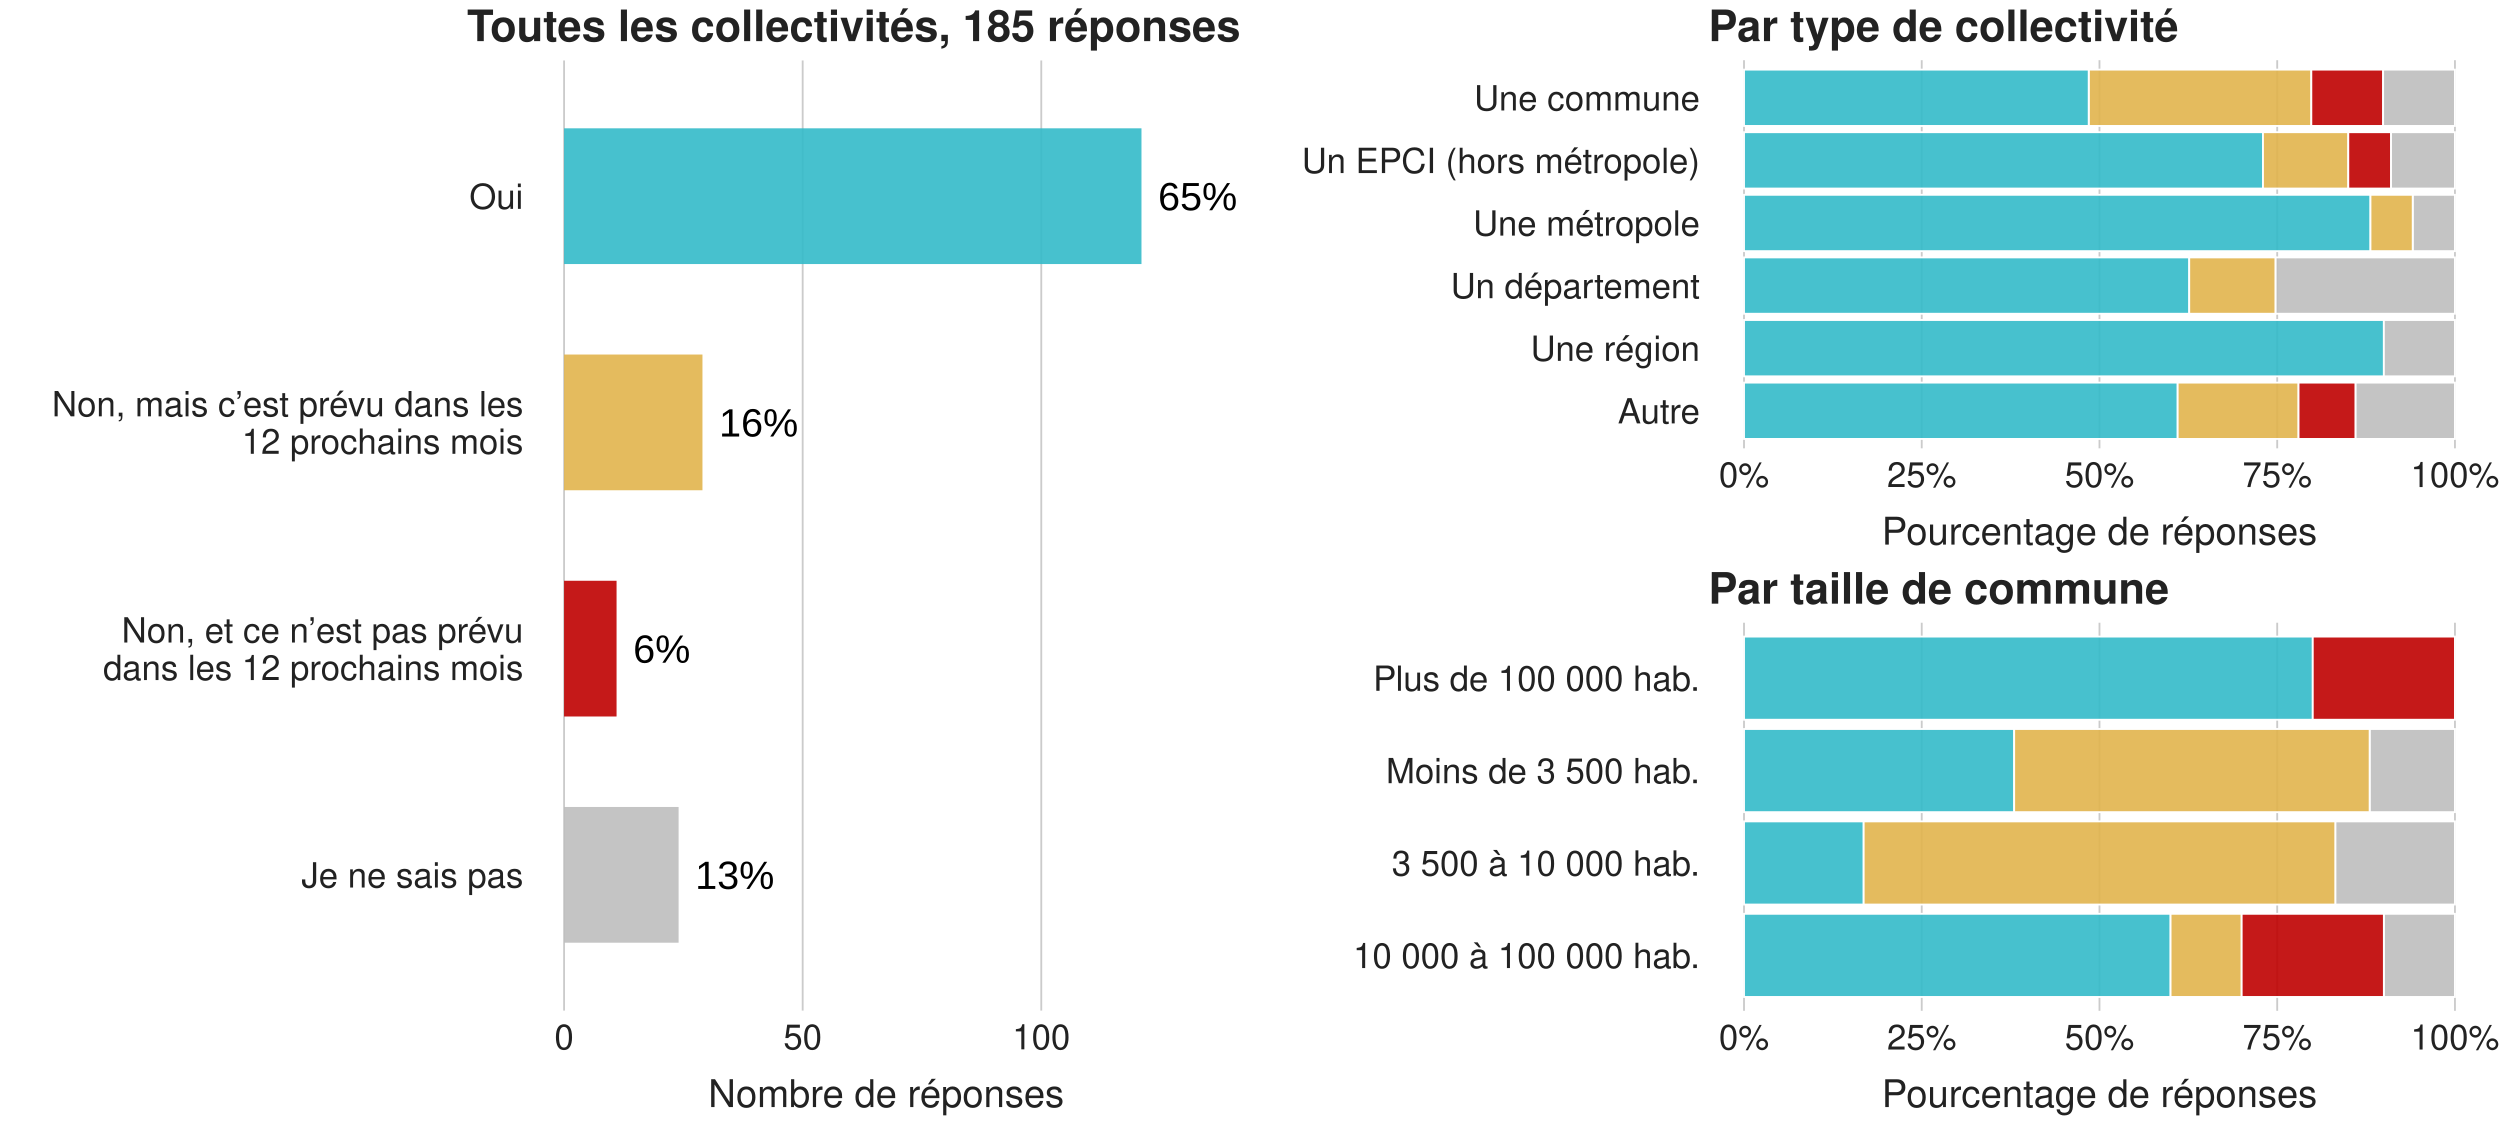
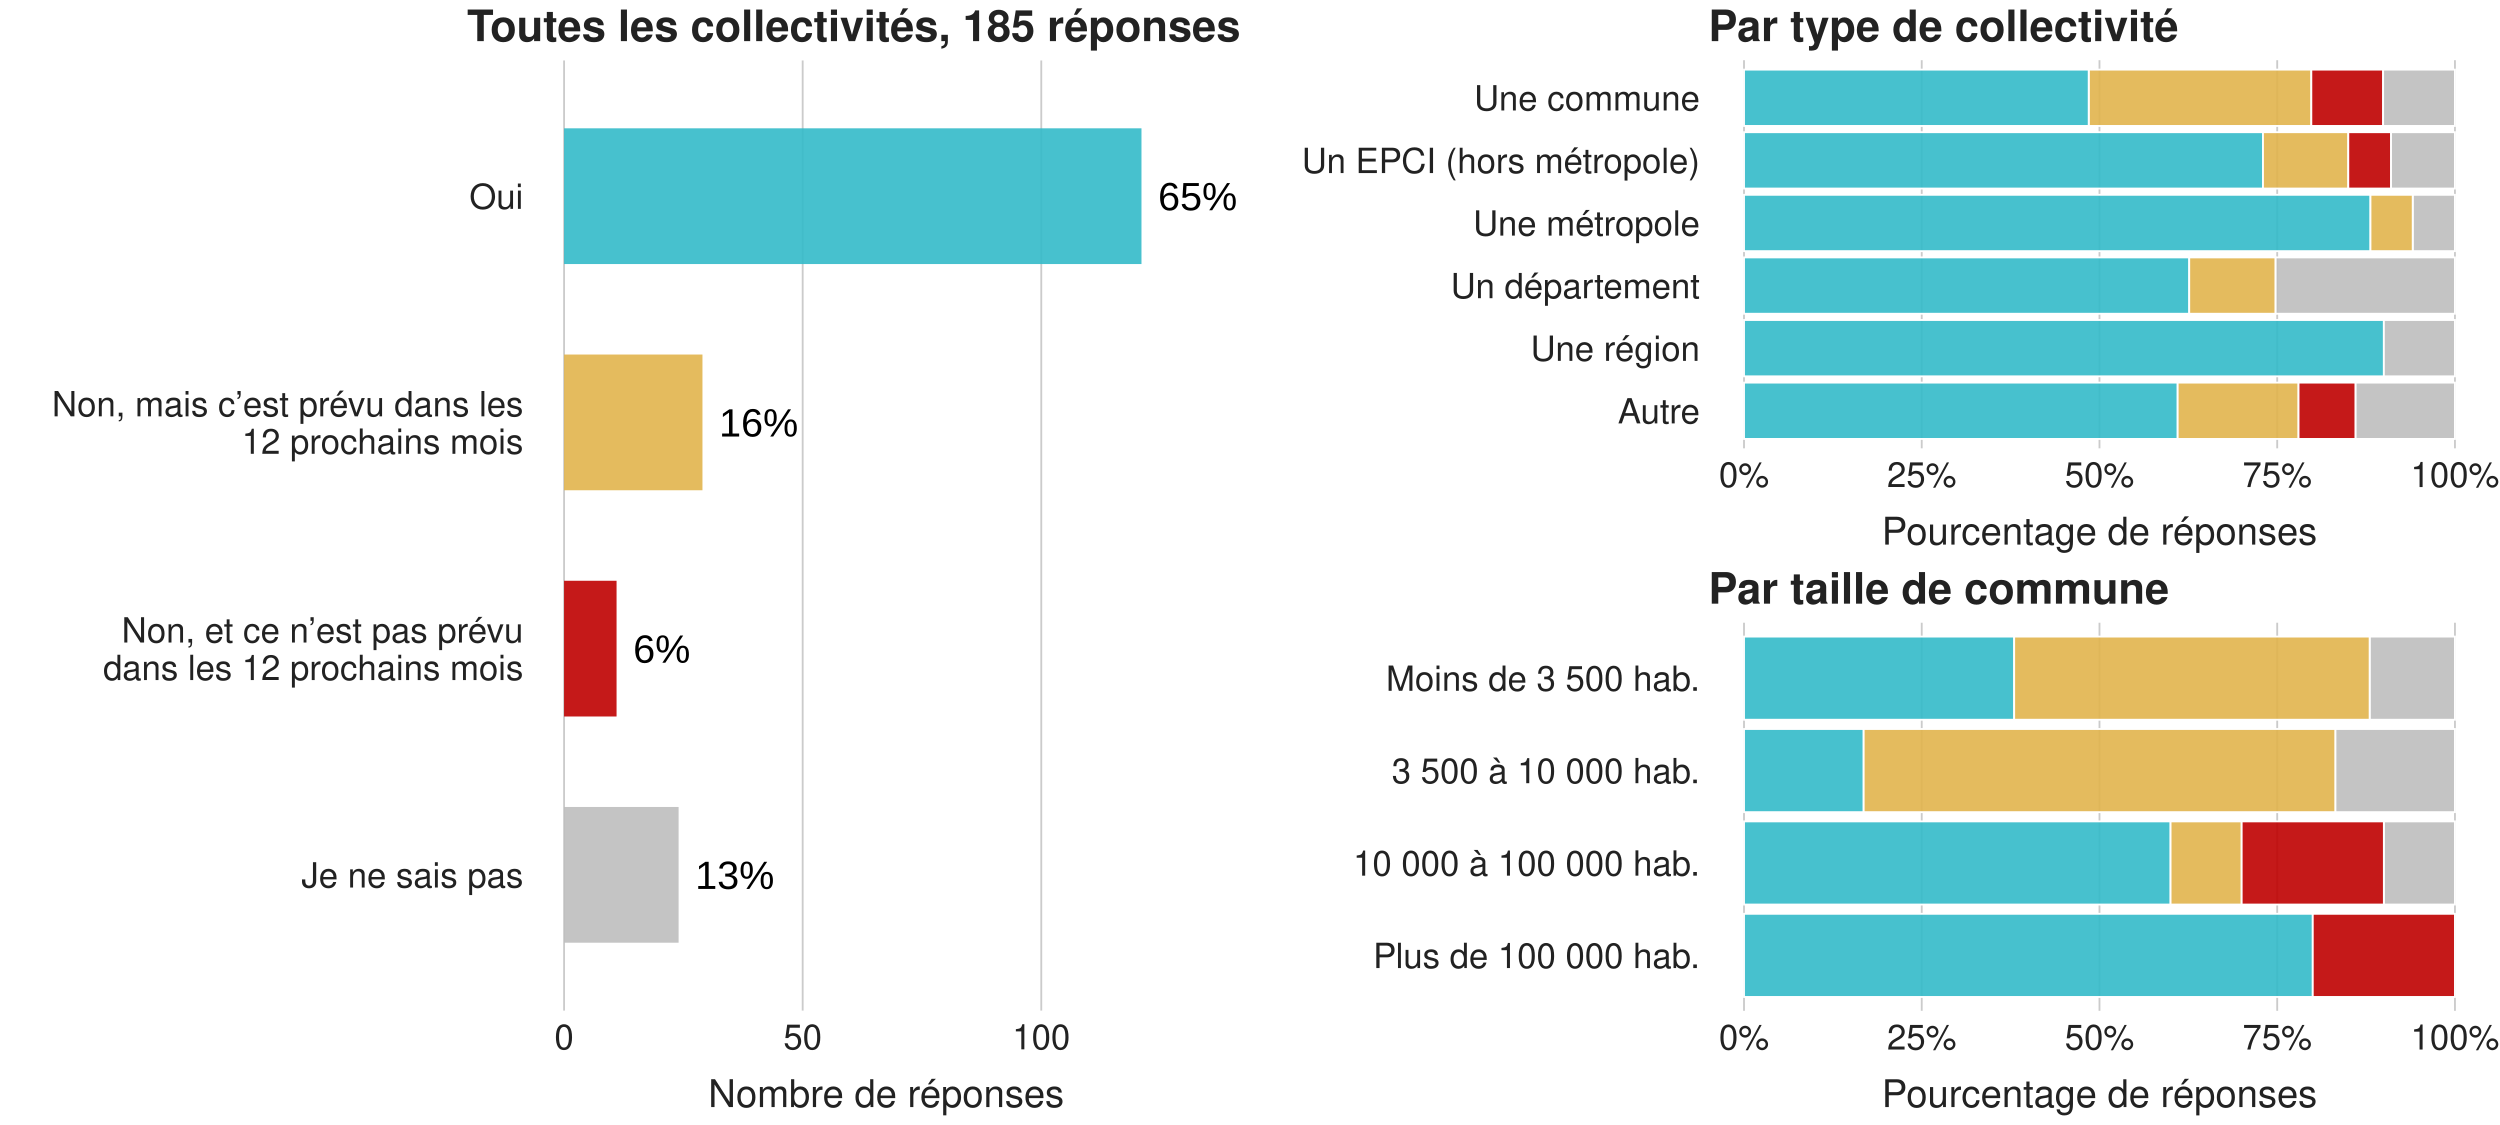
<svg xmlns="http://www.w3.org/2000/svg" class="svglite" width="1440.00pt" height="648.00pt" viewBox="0 0 1440.00 648.00">
  <defs>
    <style type="text/css">
    .svglite line, .svglite polyline, .svglite polygon, .svglite path, .svglite rect, .svglite circle {
      fill: none;
      stroke: #000000;
      stroke-linecap: round;
      stroke-linejoin: round;
      stroke-miterlimit: 10.00;
    }
    .svglite text {
      white-space: pre;
    }
  </style>
  </defs>
  <rect width="100%" height="100%" style="stroke: none; fill: #FFFFFF;" />
  <defs>
    <clipPath id="cpMC4wMHwxNDQwLjAwfDAuMDB8NjQ4LjAw">
      <rect x="0.00" y="0.00" width="1440.00" height="648.00" />
    </clipPath>
  </defs>
  <g clip-path="url(#cpMC4wMHwxNDQwLjAwfDAuMDB8NjQ4LjAw)">
</g>
  <defs>
    <clipPath id="cpMC4wMHw3MjAuMDB8MC4wMHw2NDguMDA=">
      <rect x="0.00" y="0.00" width="720.00" height="648.00" />
    </clipPath>
  </defs>
  <g clip-path="url(#cpMC4wMHw3MjAuMDB8MC4wMHw2NDguMDA=)">
    <rect x="0.00" y="0.00" width="720.00" height="648.00" style="stroke-width: 1.07; stroke: #FFFFFF; fill: #FFFFFF;" />
  </g>
  <g clip-path="url(#cpMC4wMHwxNDQwLjAwfDAuMDB8NjQ4LjAw)">
</g>
  <defs>
    <clipPath id="cpMzA2LjM2fDcxNC41MnwzNC44MXw1ODIuMTA=">
      <rect x="306.36" y="34.81" width="408.16" height="547.29" />
    </clipPath>
  </defs>
  <g clip-path="url(#cpMzA2LjM2fDcxNC41MnwzNC44MXw1ODIuMTA=)">
    <polyline points="324.91,582.10 324.91,34.81 " style="stroke-width: 1.07; stroke: #CBCBCB; stroke-linecap: butt;" />
    <polyline points="462.34,582.10 462.34,34.81 " style="stroke-width: 1.07; stroke: #CBCBCB; stroke-linecap: butt;" />
    <polyline points="599.77,582.10 599.77,34.81 " style="stroke-width: 1.07; stroke: #CBCBCB; stroke-linecap: butt;" />
    <rect x="324.91" y="73.91" width="332.58" height="78.18" style="stroke-width: 2.13; stroke: none; stroke-linecap: butt; stroke-linejoin: miter; fill: #33BBC9; fill-opacity: 0.90;" />
    <rect x="324.91" y="464.82" width="65.97" height="78.18" style="stroke-width: 2.13; stroke: none; stroke-linecap: butt; stroke-linejoin: miter; fill: #BEBEBE; fill-opacity: 0.90;" />
    <rect x="324.91" y="204.21" width="79.71" height="78.18" style="stroke-width: 2.13; stroke: none; stroke-linecap: butt; stroke-linejoin: miter; fill: #E1B44D; fill-opacity: 0.90;" />
    <rect x="324.91" y="334.52" width="30.23" height="78.18" style="stroke-width: 2.13; stroke: none; stroke-linecap: butt; stroke-linejoin: miter; fill: #BF0001; fill-opacity: 0.90;" />
    <polygon points="662.40,124.72 710.20,124.72 710.12,124.72 710.46,124.71 710.81,124.64 711.13,124.51 711.43,124.34 711.70,124.12 711.93,123.86 712.12,123.57 712.25,123.25 712.34,122.91 712.36,122.56 712.36,122.56 712.36,103.43 712.36,103.43 712.34,103.09 712.25,102.75 712.12,102.43 711.93,102.14 711.70,101.88 711.43,101.66 711.13,101.48 710.81,101.36 710.46,101.29 710.20,101.27 662.40,101.27 662.66,101.29 662.31,101.27 661.96,101.32 661.63,101.41 661.32,101.56 661.03,101.76 660.78,102.00 660.57,102.28 660.41,102.59 660.30,102.92 660.24,103.26 660.24,103.43 660.24,122.56 660.24,122.39 660.24,122.74 660.30,123.08 660.41,123.41 660.57,123.72 660.78,124.00 661.03,124.24 661.32,124.43 661.63,124.58 661.96,124.68 662.31,124.72 " style="stroke-width: nan; stroke: none; fill: #FFFFFF;" />
    <text x="667.06" y="121.12" style="font-size: 22.76px; font-family: &quot;Arial&quot;;" textLength="44.93px" lengthAdjust="spacingAndGlyphs">65%</text>
    <polygon points="395.78,515.64 443.59,515.64 443.51,515.64 443.85,515.63 444.19,515.56 444.52,515.43 444.82,515.26 445.09,515.04 445.32,514.78 445.50,514.49 445.64,514.17 445.72,513.83 445.75,513.48 445.75,513.48 445.75,494.35 445.75,494.35 445.72,494.01 445.64,493.67 445.50,493.35 445.32,493.05 445.09,492.79 444.82,492.57 444.52,492.40 444.19,492.28 443.85,492.21 443.59,492.19 395.78,492.19 396.04,492.21 395.70,492.19 395.35,492.24 395.02,492.33 394.70,492.48 394.42,492.68 394.17,492.92 393.96,493.20 393.80,493.50 393.69,493.83 393.63,494.18 393.62,494.35 393.62,513.48 393.63,513.31 393.63,513.66 393.69,514.00 393.80,514.33 393.96,514.64 394.17,514.91 394.42,515.16 394.70,515.35 395.02,515.50 395.35,515.60 395.70,515.64 " style="stroke-width: nan; stroke: none; fill: #FFFFFF;" />
    <text x="400.45" y="512.04" style="font-size: 22.76px; font-family: &quot;Arial&quot;;" textLength="44.93px" lengthAdjust="spacingAndGlyphs">13%</text>
    <polygon points="409.53,255.03 457.34,255.03 457.25,255.03 457.60,255.01 457.94,254.94 458.26,254.82 458.56,254.65 458.83,254.43 459.06,254.17 459.25,253.87 459.38,253.55 459.47,253.22 459.50,252.87 459.50,252.87 459.50,233.74 459.50,233.74 459.47,233.39 459.38,233.06 459.25,232.74 459.06,232.44 458.83,232.18 458.56,231.96 458.26,231.79 457.94,231.66 457.60,231.59 457.34,231.58 409.53,231.58 409.79,231.59 409.44,231.58 409.10,231.62 408.76,231.72 408.45,231.87 408.16,232.07 407.91,232.31 407.70,232.58 407.54,232.89 407.43,233.22 407.37,233.57 407.37,233.74 407.37,252.87 407.37,252.70 407.37,253.04 407.43,253.39 407.54,253.72 407.70,254.02 407.91,254.30 408.16,254.54 408.45,254.74 408.76,254.89 409.10,254.99 409.44,255.03 " style="stroke-width: nan; stroke: none; fill: #FFFFFF;" />
    <text x="414.20" y="251.43" style="font-size: 22.76px; font-family: &quot;Arial&quot;;" textLength="44.93px" lengthAdjust="spacingAndGlyphs">16%</text>
    <polygon points="360.05,385.34 394.85,385.34 394.76,385.33 395.11,385.32 395.45,385.25 395.78,385.13 396.08,384.95 396.35,384.73 396.58,384.47 396.76,384.18 396.90,383.86 396.98,383.52 397.01,383.18 397.01,383.18 397.01,364.05 397.01,364.05 396.98,363.70 396.90,363.36 396.76,363.04 396.58,362.75 396.35,362.49 396.08,362.27 395.78,362.09 395.45,361.97 395.11,361.90 394.85,361.89 360.05,361.89 360.31,361.90 359.97,361.89 359.62,361.93 359.29,362.03 358.97,362.17 358.69,362.37 358.44,362.61 358.23,362.89 358.07,363.20 357.96,363.53 357.90,363.87 357.89,364.05 357.89,383.18 357.90,383.00 357.90,383.35 357.96,383.69 358.07,384.02 358.23,384.33 358.44,384.61 358.69,384.85 358.97,385.05 359.29,385.20 359.62,385.29 359.97,385.33 " style="stroke-width: nan; stroke: none; fill: #FFFFFF;" />
    <text x="364.72" y="381.74" style="font-size: 22.76px; font-family: &quot;Arial&quot;;" textLength="31.92px" lengthAdjust="spacingAndGlyphs">6%</text>
  </g>
  <g clip-path="url(#cpMC4wMHwxNDQwLjAwfDAuMDB8NjQ4LjAw)">
    <text x="301.43" y="511.21" text-anchor="end" style="font-size: 20.00px;fill: #222222; font-family: &quot;Nimbus Sans&quot;;" textLength="127.82px" lengthAdjust="spacingAndGlyphs">Je ne sais pas</text>
    <text x="301.43" y="370.10" text-anchor="end" style="font-size: 20.00px;fill: #222222; font-family: &quot;Nimbus Sans&quot;;" textLength="232.30px" lengthAdjust="spacingAndGlyphs">Non, et ce n’est pas prévu</text>
    <text x="301.43" y="391.70" text-anchor="end" style="font-size: 20.00px;fill: #222222; font-family: &quot;Nimbus Sans&quot;;" textLength="242.29px" lengthAdjust="spacingAndGlyphs">dans les 12 prochains mois</text>
    <text x="301.43" y="239.79" text-anchor="end" style="font-size: 20.00px;fill: #222222; font-family: &quot;Nimbus Sans&quot;;" textLength="272.29px" lengthAdjust="spacingAndGlyphs">Non, mais c’est prévu dans les</text>
    <text x="301.43" y="261.39" text-anchor="end" style="font-size: 20.00px;fill: #222222; font-family: &quot;Nimbus Sans&quot;;" textLength="162.26px" lengthAdjust="spacingAndGlyphs">12 prochains mois</text>
    <text x="301.43" y="120.29" text-anchor="end" style="font-size: 20.00px;fill: #222222; font-family: &quot;Nimbus Sans&quot;;" textLength="31.12px" lengthAdjust="spacingAndGlyphs">Oui</text>
    <text x="324.91" y="604.40" text-anchor="middle" style="font-size: 20.00px;fill: #222222; font-family: &quot;Nimbus Sans&quot;;" textLength="11.12px" lengthAdjust="spacingAndGlyphs">0</text>
    <text x="462.34" y="604.40" text-anchor="middle" style="font-size: 20.00px;fill: #222222; font-family: &quot;Nimbus Sans&quot;;" textLength="22.23px" lengthAdjust="spacingAndGlyphs">50</text>
    <text x="599.77" y="604.40" text-anchor="middle" style="font-size: 20.00px;fill: #222222; font-family: &quot;Nimbus Sans&quot;;" textLength="33.35px" lengthAdjust="spacingAndGlyphs">100</text>
    <text x="510.44" y="637.65" text-anchor="middle" style="font-size: 22.00px;fill: #222222; font-family: &quot;Nimbus Sans&quot;;" textLength="205.42px" lengthAdjust="spacingAndGlyphs">Nombre de réponses</text>
    <text x="714.52" y="23.71" text-anchor="end" style="font-size: 25.00px; font-weight: bold;fill: #222222; font-family: &quot;Nimbus Sans&quot;;" textLength="447.48px" lengthAdjust="spacingAndGlyphs">Toutes les collectivités, 185 réponses</text>
  </g>
  <defs>
    <clipPath id="cpNzIwLjAwfDE0NDAuMDB8MC4wMHw2NDguMDA=">
      <rect x="720.00" y="0.00" width="720.00" height="648.00" />
    </clipPath>
  </defs>
  <g clip-path="url(#cpNzIwLjAwfDE0NDAuMDB8MC4wMHw2NDguMDA=)">
</g>
  <g clip-path="url(#cpMC4wMHwxNDQwLjAwfDAuMDB8NjQ4LjAw)">
</g>
  <defs>
    <clipPath id="cpNzIwLjAwfDE0NDAuMDB8MC4wMHwzMjQuMDA=">
      <rect x="720.00" y="0.00" width="720.00" height="324.00" />
    </clipPath>
  </defs>
  <g clip-path="url(#cpNzIwLjAwfDE0NDAuMDB8MC4wMHwzMjQuMDA=)">
    <rect x="720.00" y="0.00" width="720.00" height="324.00" style="stroke-width: 1.07; stroke: #FFFFFF; fill: #FFFFFF;" />
  </g>
  <g clip-path="url(#cpMC4wMHwxNDQwLjAwfDAuMDB8NjQ4LjAw)">
</g>
  <defs>
    <clipPath id="cpOTg0LjA3fDE0MzQuNTJ8MzQuNjl8MjU4LjI0">
      <rect x="984.07" y="34.69" width="450.45" height="223.55" />
    </clipPath>
  </defs>
  <g clip-path="url(#cpOTg0LjA3fDE0MzQuNTJ8MzQuNjl8MjU4LjI0)">
    <polyline points="1004.55,258.24 1004.55,34.69 " style="stroke-width: 1.07; stroke: #CBCBCB; stroke-linecap: butt;" />
    <polyline points="1106.92,258.24 1106.92,34.69 " style="stroke-width: 1.07; stroke: #CBCBCB; stroke-linecap: butt;" />
    <polyline points="1209.30,258.24 1209.30,34.69 " style="stroke-width: 1.07; stroke: #CBCBCB; stroke-linecap: butt;" />
    <polyline points="1311.67,258.24 1311.67,34.69 " style="stroke-width: 1.07; stroke: #CBCBCB; stroke-linecap: butt;" />
    <polyline points="1414.05,258.24 1414.05,34.69 " style="stroke-width: 1.07; stroke: #CBCBCB; stroke-linecap: butt;" />
    <rect x="1203.09" y="40.10" width="128.23" height="32.45" style="stroke-width: 1.07; stroke: #FFFFFF; stroke-linecap: butt; stroke-linejoin: miter; fill: #E1B44D; fill-opacity: 0.90;" />
    <rect x="1004.55" y="40.10" width="198.54" height="32.45" style="stroke-width: 1.07; stroke: #FFFFFF; stroke-linecap: butt; stroke-linejoin: miter; fill: #33BBC9; fill-opacity: 0.90;" />
    <rect x="1331.32" y="40.10" width="41.36" height="32.45" style="stroke-width: 1.07; stroke: #FFFFFF; stroke-linecap: butt; stroke-linejoin: miter; fill: #BF0001; fill-opacity: 0.90;" />
    <rect x="1372.68" y="40.10" width="41.36" height="32.45" style="stroke-width: 1.07; stroke: #FFFFFF; stroke-linecap: butt; stroke-linejoin: miter; fill: #BEBEBE; fill-opacity: 0.90;" />
    <rect x="1004.55" y="112.21" width="360.85" height="32.45" style="stroke-width: 1.07; stroke: #FFFFFF; stroke-linecap: butt; stroke-linejoin: miter; fill: #33BBC9; fill-opacity: 0.90;" />
    <rect x="1389.72" y="112.21" width="24.33" height="32.45" style="stroke-width: 1.07; stroke: #FFFFFF; stroke-linecap: butt; stroke-linejoin: miter; fill: #BEBEBE; fill-opacity: 0.90;" />
    <rect x="1365.39" y="112.21" width="24.33" height="32.45" style="stroke-width: 1.07; stroke: #FFFFFF; stroke-linecap: butt; stroke-linejoin: miter; fill: #E1B44D; fill-opacity: 0.90;" />
    <rect x="1389.72" y="112.21" width="0.00" height="32.45" style="stroke-width: 1.07; stroke: #FFFFFF; stroke-linecap: butt; stroke-linejoin: miter; fill: #BF0001; fill-opacity: 0.90;" />
    <rect x="1004.55" y="76.15" width="298.93" height="32.45" style="stroke-width: 1.07; stroke: #FFFFFF; stroke-linecap: butt; stroke-linejoin: miter; fill: #33BBC9; fill-opacity: 0.90;" />
    <rect x="1377.19" y="76.15" width="36.85" height="32.45" style="stroke-width: 1.07; stroke: #FFFFFF; stroke-linecap: butt; stroke-linejoin: miter; fill: #BEBEBE; fill-opacity: 0.90;" />
    <rect x="1303.48" y="76.15" width="49.14" height="32.45" style="stroke-width: 1.07; stroke: #FFFFFF; stroke-linecap: butt; stroke-linejoin: miter; fill: #E1B44D; fill-opacity: 0.90;" />
    <rect x="1352.62" y="76.15" width="24.57" height="32.45" style="stroke-width: 1.07; stroke: #FFFFFF; stroke-linecap: butt; stroke-linejoin: miter; fill: #BF0001; fill-opacity: 0.90;" />
    <rect x="1004.55" y="148.27" width="256.45" height="32.45" style="stroke-width: 1.07; stroke: #FFFFFF; stroke-linecap: butt; stroke-linejoin: miter; fill: #33BBC9; fill-opacity: 0.90;" />
    <rect x="1310.64" y="148.27" width="103.41" height="32.45" style="stroke-width: 1.07; stroke: #FFFFFF; stroke-linecap: butt; stroke-linejoin: miter; fill: #BEBEBE; fill-opacity: 0.90;" />
    <rect x="1261.00" y="148.27" width="49.64" height="32.45" style="stroke-width: 1.07; stroke: #FFFFFF; stroke-linecap: butt; stroke-linejoin: miter; fill: #E1B44D; fill-opacity: 0.90;" />
    <rect x="1310.64" y="148.27" width="0.00" height="32.45" style="stroke-width: 1.07; stroke: #FFFFFF; stroke-linecap: butt; stroke-linejoin: miter; fill: #BF0001; fill-opacity: 0.90;" />
    <rect x="1004.55" y="184.32" width="368.55" height="32.45" style="stroke-width: 1.07; stroke: #FFFFFF; stroke-linecap: butt; stroke-linejoin: miter; fill: #33BBC9; fill-opacity: 0.90;" />
    <rect x="1373.10" y="184.32" width="40.95" height="32.45" style="stroke-width: 1.07; stroke: #FFFFFF; stroke-linecap: butt; stroke-linejoin: miter; fill: #BEBEBE; fill-opacity: 0.90;" />
    <rect x="1373.10" y="184.32" width="0.00" height="32.45" style="stroke-width: 1.07; stroke: #FFFFFF; stroke-linecap: butt; stroke-linejoin: miter; fill: #E1B44D; fill-opacity: 0.90;" />
    <rect x="1373.10" y="184.32" width="0.00" height="32.45" style="stroke-width: 1.07; stroke: #FFFFFF; stroke-linecap: butt; stroke-linejoin: miter; fill: #BF0001; fill-opacity: 0.90;" />
    <rect x="1004.55" y="220.38" width="249.79" height="32.45" style="stroke-width: 1.07; stroke: #FFFFFF; stroke-linecap: butt; stroke-linejoin: miter; fill: #33BBC9; fill-opacity: 0.90;" />
    <rect x="1356.72" y="220.38" width="57.33" height="32.45" style="stroke-width: 1.07; stroke: #FFFFFF; stroke-linecap: butt; stroke-linejoin: miter; fill: #BEBEBE; fill-opacity: 0.90;" />
    <rect x="1254.34" y="220.38" width="69.61" height="32.45" style="stroke-width: 1.07; stroke: #FFFFFF; stroke-linecap: butt; stroke-linejoin: miter; fill: #E1B44D; fill-opacity: 0.90;" />
    <rect x="1323.96" y="220.38" width="32.76" height="32.45" style="stroke-width: 1.07; stroke: #FFFFFF; stroke-linecap: butt; stroke-linejoin: miter; fill: #BF0001; fill-opacity: 0.90;" />
  </g>
  <g clip-path="url(#cpMC4wMHwxNDQwLjAwfDAuMDB8NjQ4LjAw)">
    <text x="979.14" y="243.89" text-anchor="end" style="font-size: 20.00px;fill: #222222; font-family: &quot;Nimbus Sans&quot;;" textLength="47.79px" lengthAdjust="spacingAndGlyphs">Autre</text>
    <text x="979.14" y="207.84" text-anchor="end" style="font-size: 20.00px;fill: #222222; font-family: &quot;Nimbus Sans&quot;;" textLength="97.80px" lengthAdjust="spacingAndGlyphs">Une région</text>
    <text x="979.14" y="171.78" text-anchor="end" style="font-size: 20.00px;fill: #222222; font-family: &quot;Nimbus Sans&quot;;" textLength="143.37px" lengthAdjust="spacingAndGlyphs">Un département</text>
    <text x="979.14" y="135.72" text-anchor="end" style="font-size: 20.00px;fill: #222222; font-family: &quot;Nimbus Sans&quot;;" textLength="131.14px" lengthAdjust="spacingAndGlyphs">Une métropole</text>
    <text x="979.14" y="99.67" text-anchor="end" style="font-size: 20.00px;fill: #222222; font-family: &quot;Nimbus Sans&quot;;" textLength="230.04px" lengthAdjust="spacingAndGlyphs">Un EPCI (hors métropole)</text>
    <text x="979.14" y="63.61" text-anchor="end" style="font-size: 20.00px;fill: #222222; font-family: &quot;Nimbus Sans&quot;;" textLength="130.02px" lengthAdjust="spacingAndGlyphs">Une commune</text>
    <text x="1004.55" y="280.54" text-anchor="middle" style="font-size: 20.00px;fill: #222222; font-family: &quot;Nimbus Sans&quot;;" textLength="28.89px" lengthAdjust="spacingAndGlyphs">0%</text>
    <text x="1106.92" y="280.54" text-anchor="middle" style="font-size: 20.00px;fill: #222222; font-family: &quot;Nimbus Sans&quot;;" textLength="40.01px" lengthAdjust="spacingAndGlyphs">25%</text>
    <text x="1209.30" y="280.54" text-anchor="middle" style="font-size: 20.00px;fill: #222222; font-family: &quot;Nimbus Sans&quot;;" textLength="40.01px" lengthAdjust="spacingAndGlyphs">50%</text>
    <text x="1311.67" y="280.54" text-anchor="middle" style="font-size: 20.00px;fill: #222222; font-family: &quot;Nimbus Sans&quot;;" textLength="40.01px" lengthAdjust="spacingAndGlyphs">75%</text>
    <text x="1414.05" y="280.54" text-anchor="middle" style="font-size: 20.00px;fill: #222222; font-family: &quot;Nimbus Sans&quot;;" textLength="51.13px" lengthAdjust="spacingAndGlyphs">100%</text>
    <text x="1209.30" y="313.68" text-anchor="middle" style="font-size: 22.00px;fill: #222222; font-family: &quot;Nimbus Sans&quot;;" textLength="251.94px" lengthAdjust="spacingAndGlyphs">Pourcentage de réponses</text>
    <text x="984.07" y="23.71" style="font-size: 25.00px; font-weight: bold;fill: #222222; font-family: &quot;Nimbus Sans&quot;;" textLength="270.97px" lengthAdjust="spacingAndGlyphs">Par type de collectivité</text>
  </g>
  <defs>
    <clipPath id="cpNzIwLjAwfDE0NDAuMDB8MzI0LjAwfDY0OC4wMA==">
      <rect x="720.00" y="324.00" width="720.00" height="324.00" />
    </clipPath>
  </defs>
  <g clip-path="url(#cpNzIwLjAwfDE0NDAuMDB8MzI0LjAwfDY0OC4wMA==)">
    <rect x="720.00" y="324.00" width="720.00" height="324.00" style="stroke-width: 1.07; stroke: #FFFFFF; fill: #FFFFFF;" />
  </g>
  <g clip-path="url(#cpMC4wMHwxNDQwLjAwfDAuMDB8NjQ4LjAw)">
</g>
  <defs>
    <clipPath id="cpOTg0LjA3fDE0MzQuNTJ8MzU4LjY5fDU4Mi4yNA==">
      <rect x="984.07" y="358.69" width="450.45" height="223.55" />
    </clipPath>
  </defs>
  <g clip-path="url(#cpOTg0LjA3fDE0MzQuNTJ8MzU4LjY5fDU4Mi4yNA==)">
    <polyline points="1004.55,582.24 1004.55,358.69 " style="stroke-width: 1.07; stroke: #CBCBCB; stroke-linecap: butt;" />
    <polyline points="1106.92,582.24 1106.92,358.69 " style="stroke-width: 1.07; stroke: #CBCBCB; stroke-linecap: butt;" />
    <polyline points="1209.30,582.24 1209.30,358.69 " style="stroke-width: 1.07; stroke: #CBCBCB; stroke-linecap: butt;" />
    <polyline points="1311.67,582.24 1311.67,358.69 " style="stroke-width: 1.07; stroke: #CBCBCB; stroke-linecap: butt;" />
    <polyline points="1414.05,582.24 1414.05,358.69 " style="stroke-width: 1.07; stroke: #CBCBCB; stroke-linecap: butt;" />
-     <rect x="1004.55" y="419.90" width="155.61" height="47.90" style="stroke-width: 1.07; stroke: #FFFFFF; stroke-linecap: butt; stroke-linejoin: miter; fill: #33BBC9; fill-opacity: 0.90;" />
-     <rect x="1364.91" y="419.90" width="49.14" height="47.90" style="stroke-width: 1.07; stroke: #FFFFFF; stroke-linecap: butt; stroke-linejoin: miter; fill: #BEBEBE; fill-opacity: 0.90;" />
-     <rect x="1160.16" y="419.90" width="204.75" height="47.90" style="stroke-width: 1.07; stroke: #FFFFFF; stroke-linecap: butt; stroke-linejoin: miter; fill: #E1B44D; fill-opacity: 0.90;" />
-     <rect x="1364.91" y="419.90" width="0.00" height="47.90" style="stroke-width: 1.07; stroke: #FFFFFF; stroke-linecap: butt; stroke-linejoin: miter; fill: #BF0001; fill-opacity: 0.90;" />
-     <rect x="1004.55" y="473.12" width="68.93" height="47.90" style="stroke-width: 1.07; stroke: #FFFFFF; stroke-linecap: butt; stroke-linejoin: miter; fill: #33BBC9; fill-opacity: 0.90;" />
-     <rect x="1345.12" y="473.12" width="68.93" height="47.90" style="stroke-width: 1.07; stroke: #FFFFFF; stroke-linecap: butt; stroke-linejoin: miter; fill: #BEBEBE; fill-opacity: 0.90;" />
-     <rect x="1073.47" y="473.12" width="271.65" height="47.90" style="stroke-width: 1.07; stroke: #FFFFFF; stroke-linecap: butt; stroke-linejoin: miter; fill: #E1B44D; fill-opacity: 0.90;" />
-     <rect x="1345.12" y="473.12" width="0.00" height="47.90" style="stroke-width: 1.07; stroke: #FFFFFF; stroke-linecap: butt; stroke-linejoin: miter; fill: #BF0001; fill-opacity: 0.90;" />
-     <rect x="1004.55" y="526.35" width="245.70" height="47.90" style="stroke-width: 1.07; stroke: #FFFFFF; stroke-linecap: butt; stroke-linejoin: miter; fill: #33BBC9; fill-opacity: 0.90;" />
-     <rect x="1373.10" y="526.35" width="40.95" height="47.90" style="stroke-width: 1.07; stroke: #FFFFFF; stroke-linecap: butt; stroke-linejoin: miter; fill: #BEBEBE; fill-opacity: 0.90;" />
-     <rect x="1250.25" y="526.35" width="40.95" height="47.90" style="stroke-width: 1.07; stroke: #FFFFFF; stroke-linecap: butt; stroke-linejoin: miter; fill: #E1B44D; fill-opacity: 0.90;" />
-     <rect x="1291.20" y="526.35" width="81.90" height="47.90" style="stroke-width: 1.07; stroke: #FFFFFF; stroke-linecap: butt; stroke-linejoin: miter; fill: #BF0001; fill-opacity: 0.90;" />
-     <rect x="1004.55" y="366.67" width="327.60" height="47.90" style="stroke-width: 1.07; stroke: #FFFFFF; stroke-linecap: butt; stroke-linejoin: miter; fill: #33BBC9; fill-opacity: 0.90;" />
-     <rect x="1414.05" y="366.67" width="0.00" height="47.90" style="stroke-width: 1.07; stroke: #FFFFFF; stroke-linecap: butt; stroke-linejoin: miter; fill: #BEBEBE; fill-opacity: 0.90;" />
-     <rect x="1332.15" y="366.67" width="0.00" height="47.90" style="stroke-width: 1.07; stroke: #FFFFFF; stroke-linecap: butt; stroke-linejoin: miter; fill: #E1B44D; fill-opacity: 0.90;" />
-     <rect x="1332.15" y="366.67" width="81.90" height="47.90" style="stroke-width: 1.07; stroke: #FFFFFF; stroke-linecap: butt; stroke-linejoin: miter; fill: #BF0001; fill-opacity: 0.90;" />
+     <rect x="1004.55" y="366.67" width="155.61" height="47.90" style="stroke-width: 1.07; stroke: #FFFFFF; stroke-linecap: butt; stroke-linejoin: miter; fill: #33BBC9; fill-opacity: 0.90;" />
+     <rect x="1364.91" y="366.67" width="49.14" height="47.90" style="stroke-width: 1.07; stroke: #FFFFFF; stroke-linecap: butt; stroke-linejoin: miter; fill: #BEBEBE; fill-opacity: 0.90;" />
+     <rect x="1160.16" y="366.67" width="204.75" height="47.90" style="stroke-width: 1.07; stroke: #FFFFFF; stroke-linecap: butt; stroke-linejoin: miter; fill: #E1B44D; fill-opacity: 0.90;" />
+     <rect x="1364.91" y="366.67" width="0.00" height="47.90" style="stroke-width: 1.07; stroke: #FFFFFF; stroke-linecap: butt; stroke-linejoin: miter; fill: #BF0001; fill-opacity: 0.90;" />
+     <rect x="1004.55" y="419.90" width="68.93" height="47.90" style="stroke-width: 1.07; stroke: #FFFFFF; stroke-linecap: butt; stroke-linejoin: miter; fill: #33BBC9; fill-opacity: 0.90;" />
+     <rect x="1345.12" y="419.90" width="68.93" height="47.90" style="stroke-width: 1.07; stroke: #FFFFFF; stroke-linecap: butt; stroke-linejoin: miter; fill: #BEBEBE; fill-opacity: 0.90;" />
+     <rect x="1073.47" y="419.90" width="271.65" height="47.90" style="stroke-width: 1.07; stroke: #FFFFFF; stroke-linecap: butt; stroke-linejoin: miter; fill: #E1B44D; fill-opacity: 0.90;" />
+     <rect x="1345.12" y="419.90" width="0.00" height="47.90" style="stroke-width: 1.07; stroke: #FFFFFF; stroke-linecap: butt; stroke-linejoin: miter; fill: #BF0001; fill-opacity: 0.90;" />
+     <rect x="1004.55" y="473.12" width="245.70" height="47.90" style="stroke-width: 1.07; stroke: #FFFFFF; stroke-linecap: butt; stroke-linejoin: miter; fill: #33BBC9; fill-opacity: 0.90;" />
+     <rect x="1373.10" y="473.12" width="40.95" height="47.90" style="stroke-width: 1.07; stroke: #FFFFFF; stroke-linecap: butt; stroke-linejoin: miter; fill: #BEBEBE; fill-opacity: 0.90;" />
+     <rect x="1250.25" y="473.12" width="40.95" height="47.90" style="stroke-width: 1.07; stroke: #FFFFFF; stroke-linecap: butt; stroke-linejoin: miter; fill: #E1B44D; fill-opacity: 0.90;" />
+     <rect x="1291.20" y="473.12" width="81.90" height="47.90" style="stroke-width: 1.07; stroke: #FFFFFF; stroke-linecap: butt; stroke-linejoin: miter; fill: #BF0001; fill-opacity: 0.90;" />
+     <rect x="1004.55" y="526.35" width="327.60" height="47.90" style="stroke-width: 1.07; stroke: #FFFFFF; stroke-linecap: butt; stroke-linejoin: miter; fill: #33BBC9; fill-opacity: 0.90;" />
+     <rect x="1414.05" y="526.35" width="0.00" height="47.90" style="stroke-width: 1.07; stroke: #FFFFFF; stroke-linecap: butt; stroke-linejoin: miter; fill: #BEBEBE; fill-opacity: 0.90;" />
+     <rect x="1332.15" y="526.35" width="0.00" height="47.90" style="stroke-width: 1.07; stroke: #FFFFFF; stroke-linecap: butt; stroke-linejoin: miter; fill: #E1B44D; fill-opacity: 0.90;" />
+     <rect x="1332.15" y="526.35" width="81.90" height="47.90" style="stroke-width: 1.07; stroke: #FFFFFF; stroke-linecap: butt; stroke-linejoin: miter; fill: #BF0001; fill-opacity: 0.90;" />
  </g>
  <g clip-path="url(#cpMC4wMHwxNDQwLjAwfDAuMDB8NjQ4LjAw)">
-     <text x="979.14" y="557.59" text-anchor="end" style="font-size: 20.00px;fill: #222222; font-family: &quot;Nimbus Sans&quot;;" textLength="200.10px" lengthAdjust="spacingAndGlyphs">10 000 à 100 000 hab.</text>
-     <text x="979.14" y="504.37" text-anchor="end" style="font-size: 20.00px;fill: #222222; font-family: &quot;Nimbus Sans&quot;;" textLength="177.87px" lengthAdjust="spacingAndGlyphs">3 500 à 10 000 hab.</text>
-     <text x="979.14" y="451.14" text-anchor="end" style="font-size: 20.00px;fill: #222222; font-family: &quot;Nimbus Sans&quot;;" textLength="181.18px" lengthAdjust="spacingAndGlyphs">Moins de 3 500 hab.</text>
-     <text x="979.14" y="397.91" text-anchor="end" style="font-size: 20.00px;fill: #222222; font-family: &quot;Nimbus Sans&quot;;" textLength="188.98px" lengthAdjust="spacingAndGlyphs">Plus de 100 000 hab.</text>
+     <text x="979.14" y="557.59" text-anchor="end" style="font-size: 20.00px;fill: #222222; font-family: &quot;Nimbus Sans&quot;;" textLength="188.98px" lengthAdjust="spacingAndGlyphs">Plus de 100 000 hab.</text>
+     <text x="979.14" y="504.37" text-anchor="end" style="font-size: 20.00px;fill: #222222; font-family: &quot;Nimbus Sans&quot;;" textLength="200.10px" lengthAdjust="spacingAndGlyphs">10 000 à 100 000 hab.</text>
+     <text x="979.14" y="451.14" text-anchor="end" style="font-size: 20.00px;fill: #222222; font-family: &quot;Nimbus Sans&quot;;" textLength="177.87px" lengthAdjust="spacingAndGlyphs">3 500 à 10 000 hab.</text>
+     <text x="979.14" y="397.91" text-anchor="end" style="font-size: 20.00px;fill: #222222; font-family: &quot;Nimbus Sans&quot;;" textLength="181.18px" lengthAdjust="spacingAndGlyphs">Moins de 3 500 hab.</text>
    <text x="1004.55" y="604.54" text-anchor="middle" style="font-size: 20.00px;fill: #222222; font-family: &quot;Nimbus Sans&quot;;" textLength="28.89px" lengthAdjust="spacingAndGlyphs">0%</text>
    <text x="1106.92" y="604.54" text-anchor="middle" style="font-size: 20.00px;fill: #222222; font-family: &quot;Nimbus Sans&quot;;" textLength="40.01px" lengthAdjust="spacingAndGlyphs">25%</text>
    <text x="1209.30" y="604.54" text-anchor="middle" style="font-size: 20.00px;fill: #222222; font-family: &quot;Nimbus Sans&quot;;" textLength="40.01px" lengthAdjust="spacingAndGlyphs">50%</text>
    <text x="1311.67" y="604.54" text-anchor="middle" style="font-size: 20.00px;fill: #222222; font-family: &quot;Nimbus Sans&quot;;" textLength="40.01px" lengthAdjust="spacingAndGlyphs">75%</text>
    <text x="1414.05" y="604.54" text-anchor="middle" style="font-size: 20.00px;fill: #222222; font-family: &quot;Nimbus Sans&quot;;" textLength="51.13px" lengthAdjust="spacingAndGlyphs">100%</text>
    <text x="1209.30" y="637.68" text-anchor="middle" style="font-size: 22.00px;fill: #222222; font-family: &quot;Nimbus Sans&quot;;" textLength="251.94px" lengthAdjust="spacingAndGlyphs">Pourcentage de réponses</text>
    <text x="984.07" y="347.71" style="font-size: 25.00px; font-weight: bold;fill: #222222; font-family: &quot;Nimbus Sans&quot;;" textLength="265.40px" lengthAdjust="spacingAndGlyphs">Par taille de commune</text>
  </g>
</svg>
